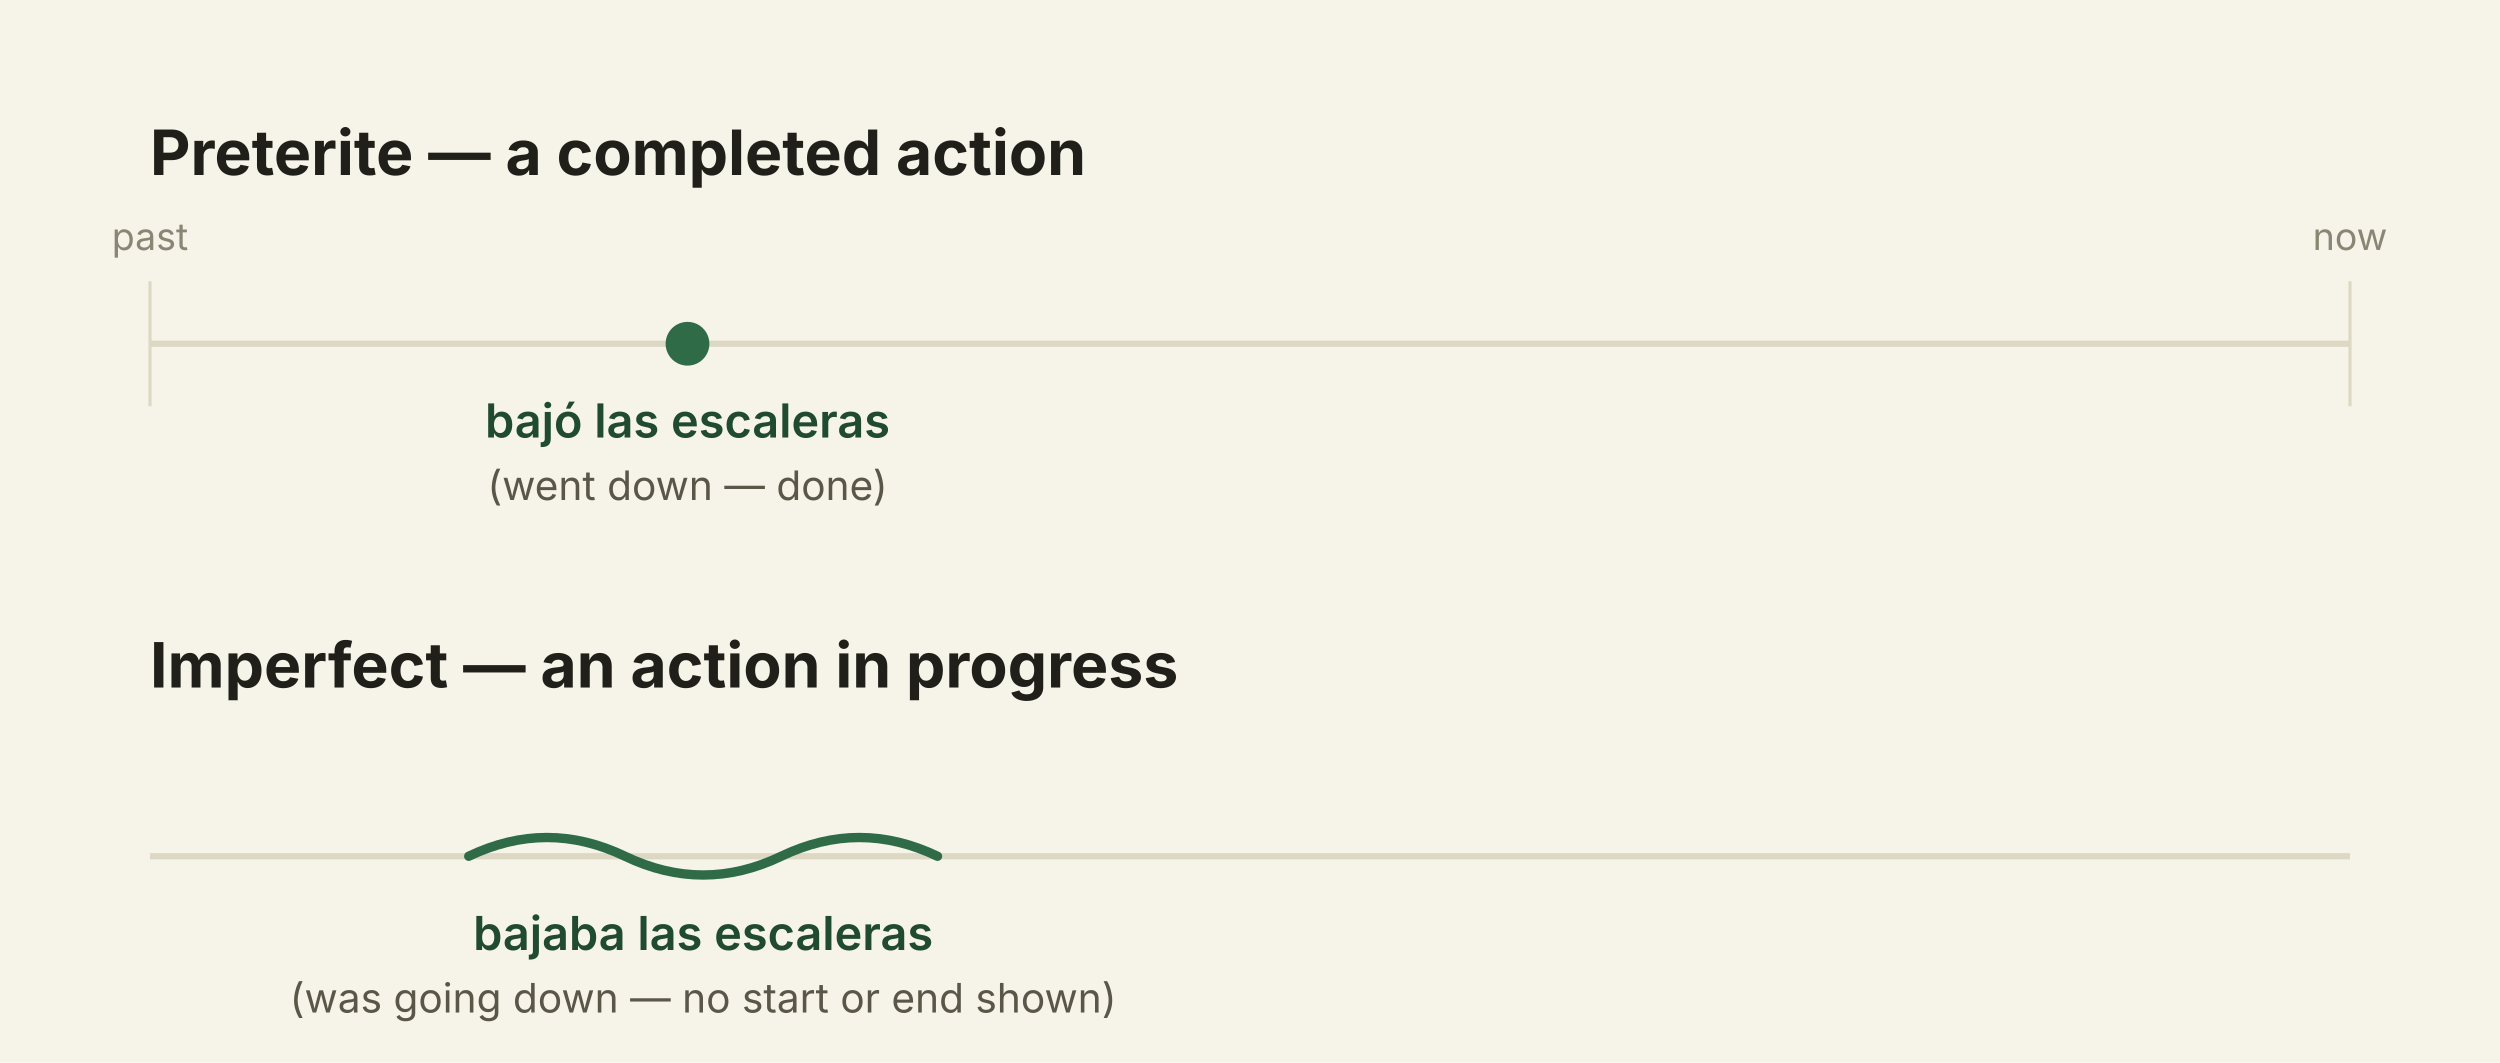
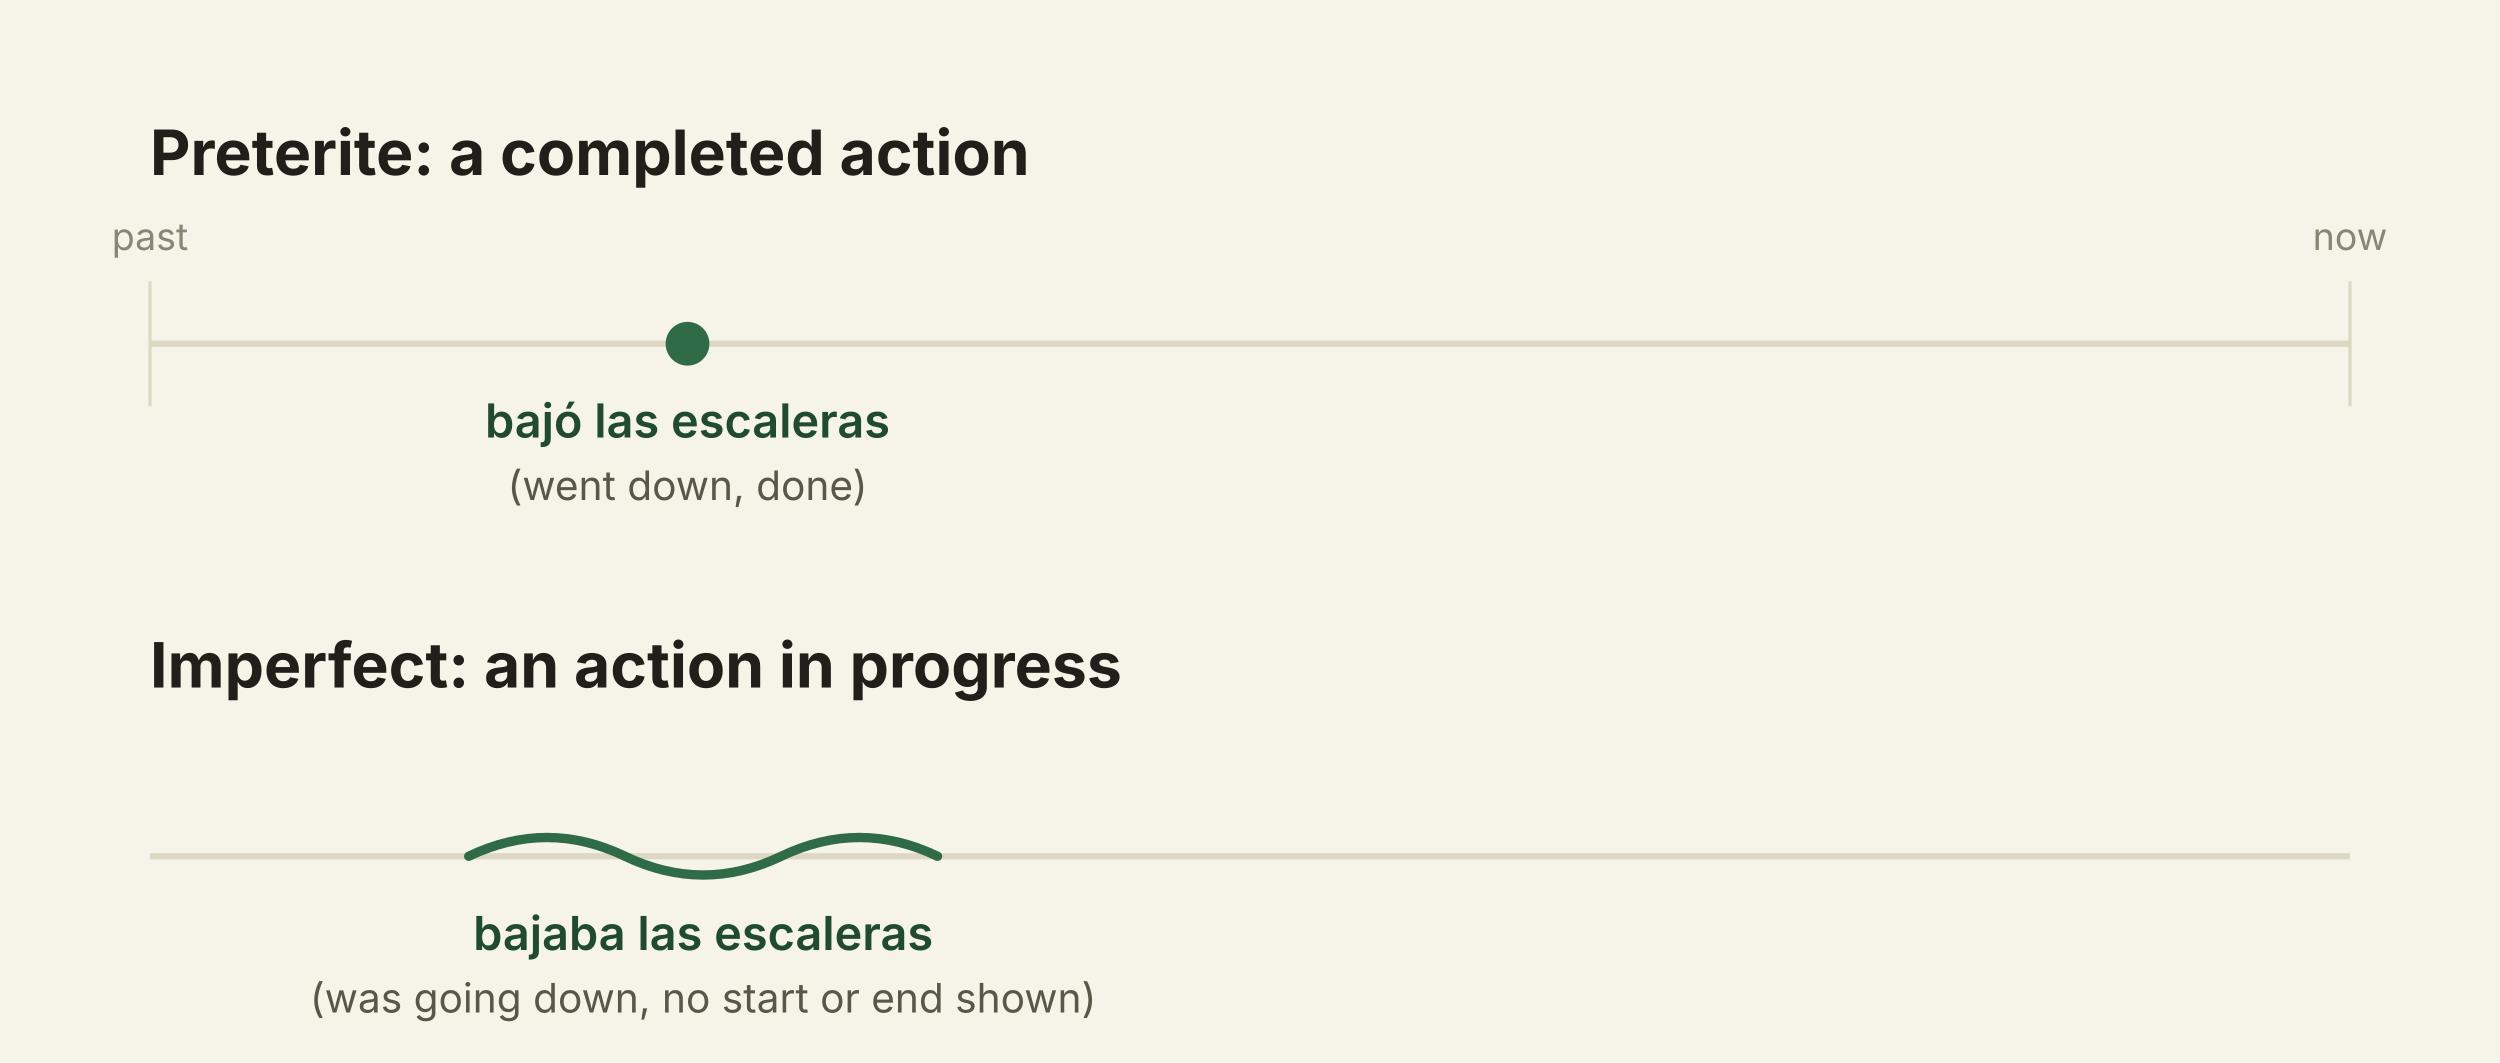
<svg xmlns="http://www.w3.org/2000/svg" viewBox="0 0 800 340" font-family="system-ui, -apple-system, sans-serif">
  <rect width="800" height="340" fill="#f6f4e9" />
-   <text x="48" y="56" fill="#201f1a" font-size="20" font-weight="700">Preterite — a completed action</text>
+   <text x="48" y="56" fill="#201f1a" font-size="20" font-weight="700">Preterite: a completed action</text>
  <line x1="48" y1="110" x2="752" y2="110" stroke="#ddd8c4" stroke-width="2" />
  <circle cx="220" cy="110" r="7" fill="#2f6b47" />
  <text x="220" y="140" text-anchor="middle" fill="#204a31" font-size="15" font-weight="600">bajó las escaleras</text>
-   <text x="220" y="160" text-anchor="middle" fill="#5a5648" font-size="13">(went down — done)</text>
+   <text x="220" y="160" text-anchor="middle" fill="#5a5648" font-size="13">(went down, done)</text>
  <line x1="48" y1="90" x2="48" y2="130" stroke="#ddd8c4" stroke-width="1" />
  <text x="48" y="80" text-anchor="middle" fill="#8a8674" font-size="12">past</text>
  <line x1="752" y1="90" x2="752" y2="130" stroke="#ddd8c4" stroke-width="1" />
  <text x="752" y="80" text-anchor="middle" fill="#8a8674" font-size="12">now</text>
-   <text x="48" y="220" fill="#201f1a" font-size="20" font-weight="700">Imperfect — an action in progress</text>
+   <text x="48" y="220" fill="#201f1a" font-size="20" font-weight="700">Imperfect: an action in progress</text>
  <line x1="48" y1="274" x2="752" y2="274" stroke="#ddd8c4" stroke-width="2" />
  <path d="M 150 274 Q 175 262, 200 274 T 250 274 T 300 274" fill="none" stroke="#2f6b47" stroke-width="3" stroke-linecap="round" />
  <text x="225" y="304" text-anchor="middle" fill="#204a31" font-size="15" font-weight="600">bajaba las escaleras</text>
-   <text x="225" y="324" text-anchor="middle" fill="#5a5648" font-size="13">(was going down — no start or end shown)</text>
+   <text x="225" y="324" text-anchor="middle" fill="#5a5648" font-size="13">(was going down, no start or end shown)</text>
</svg>
